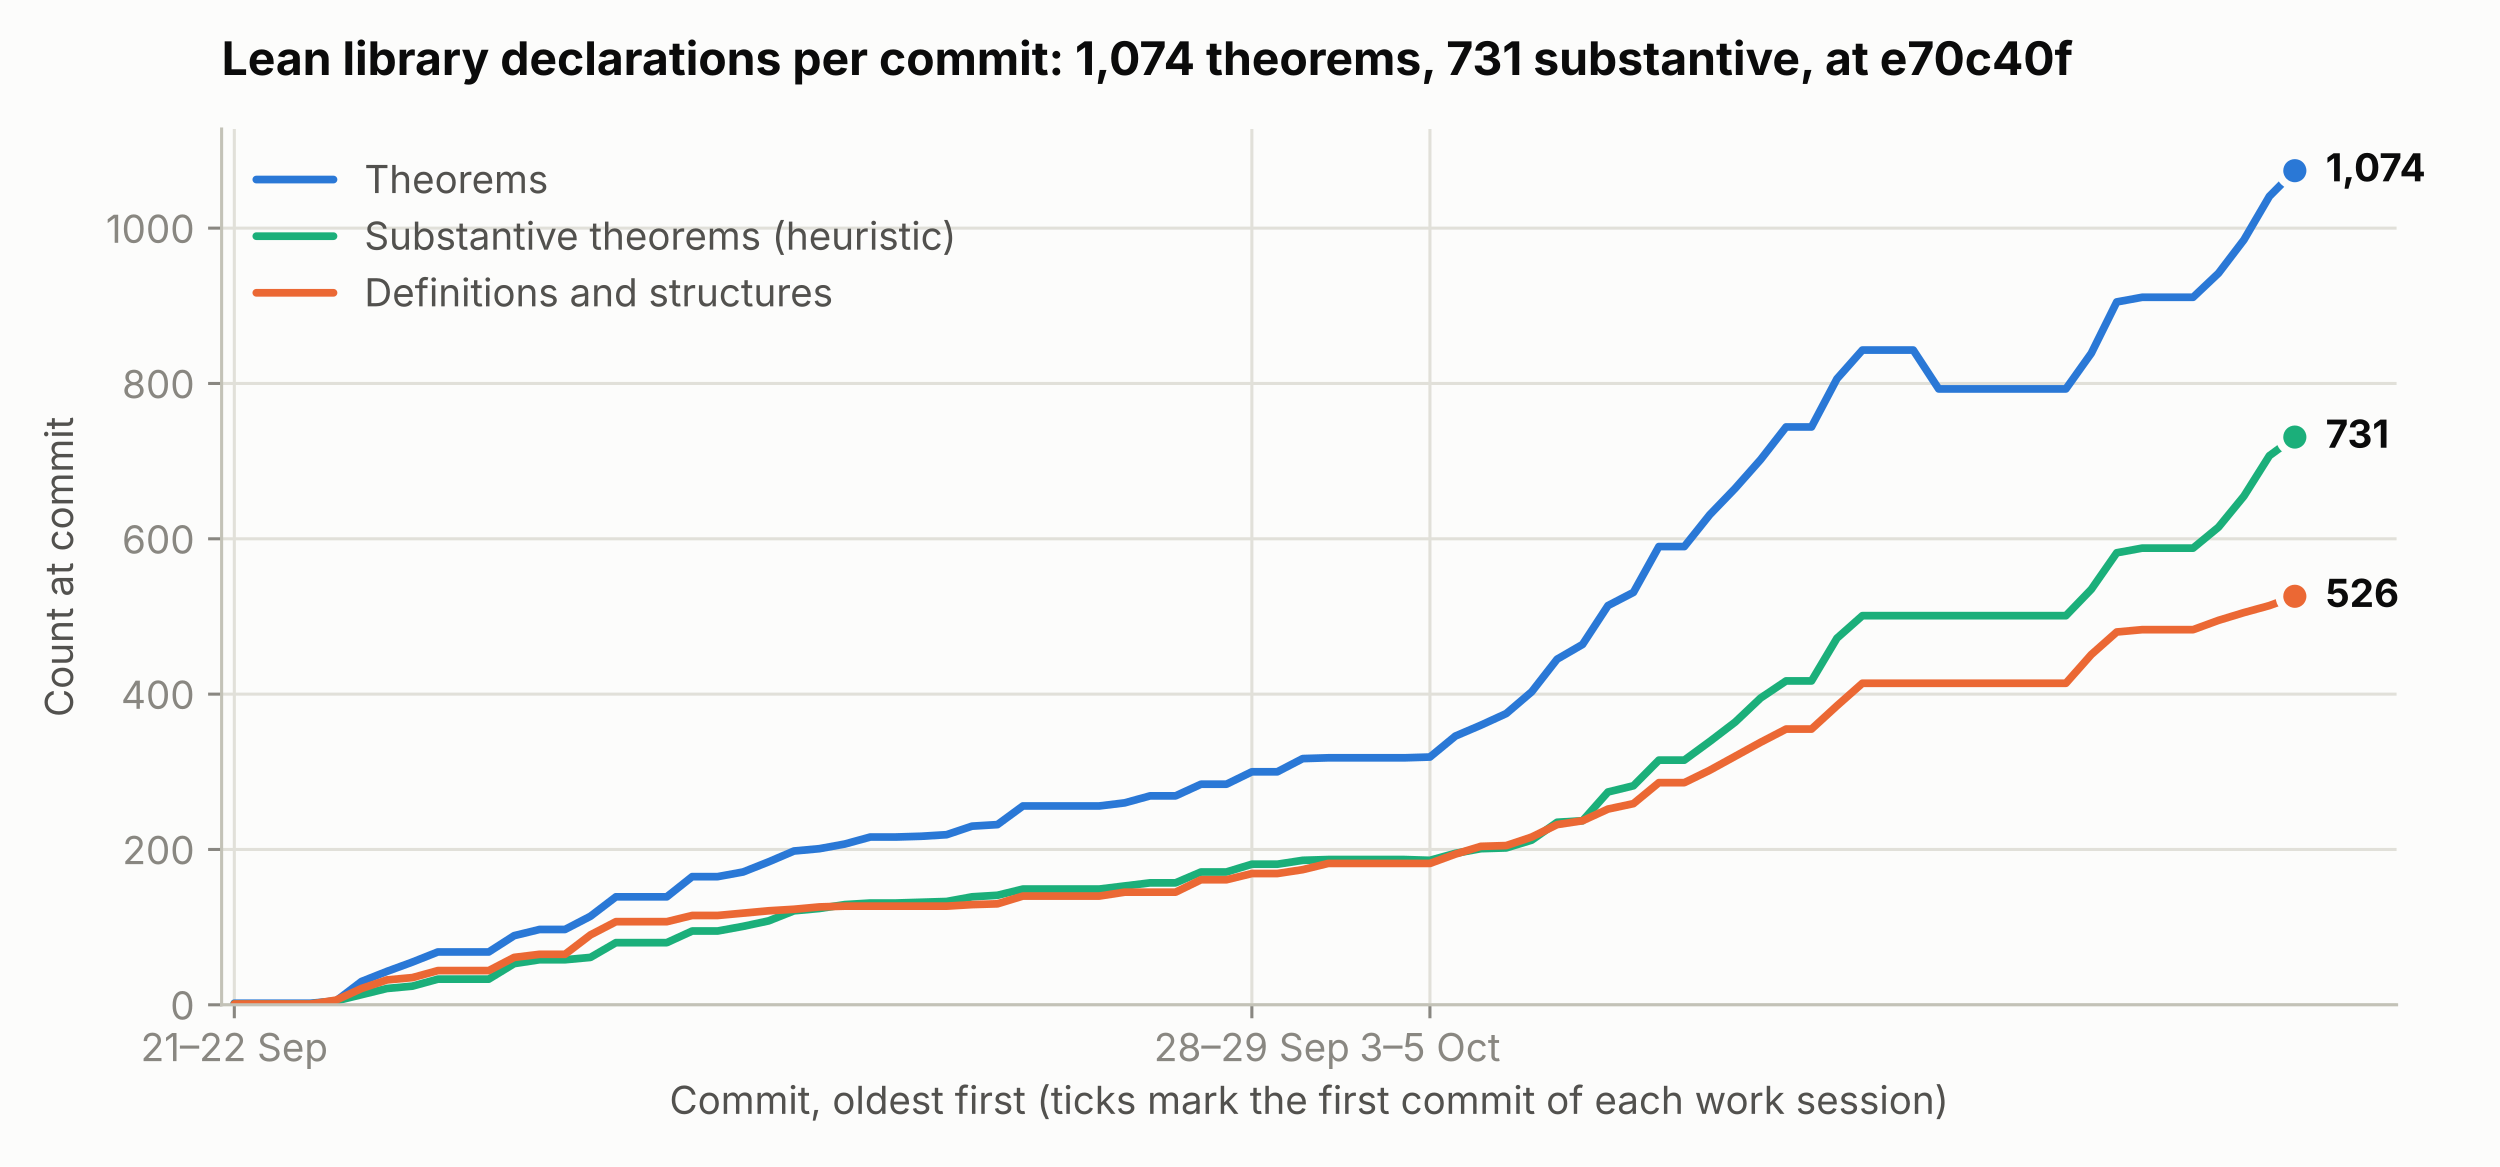
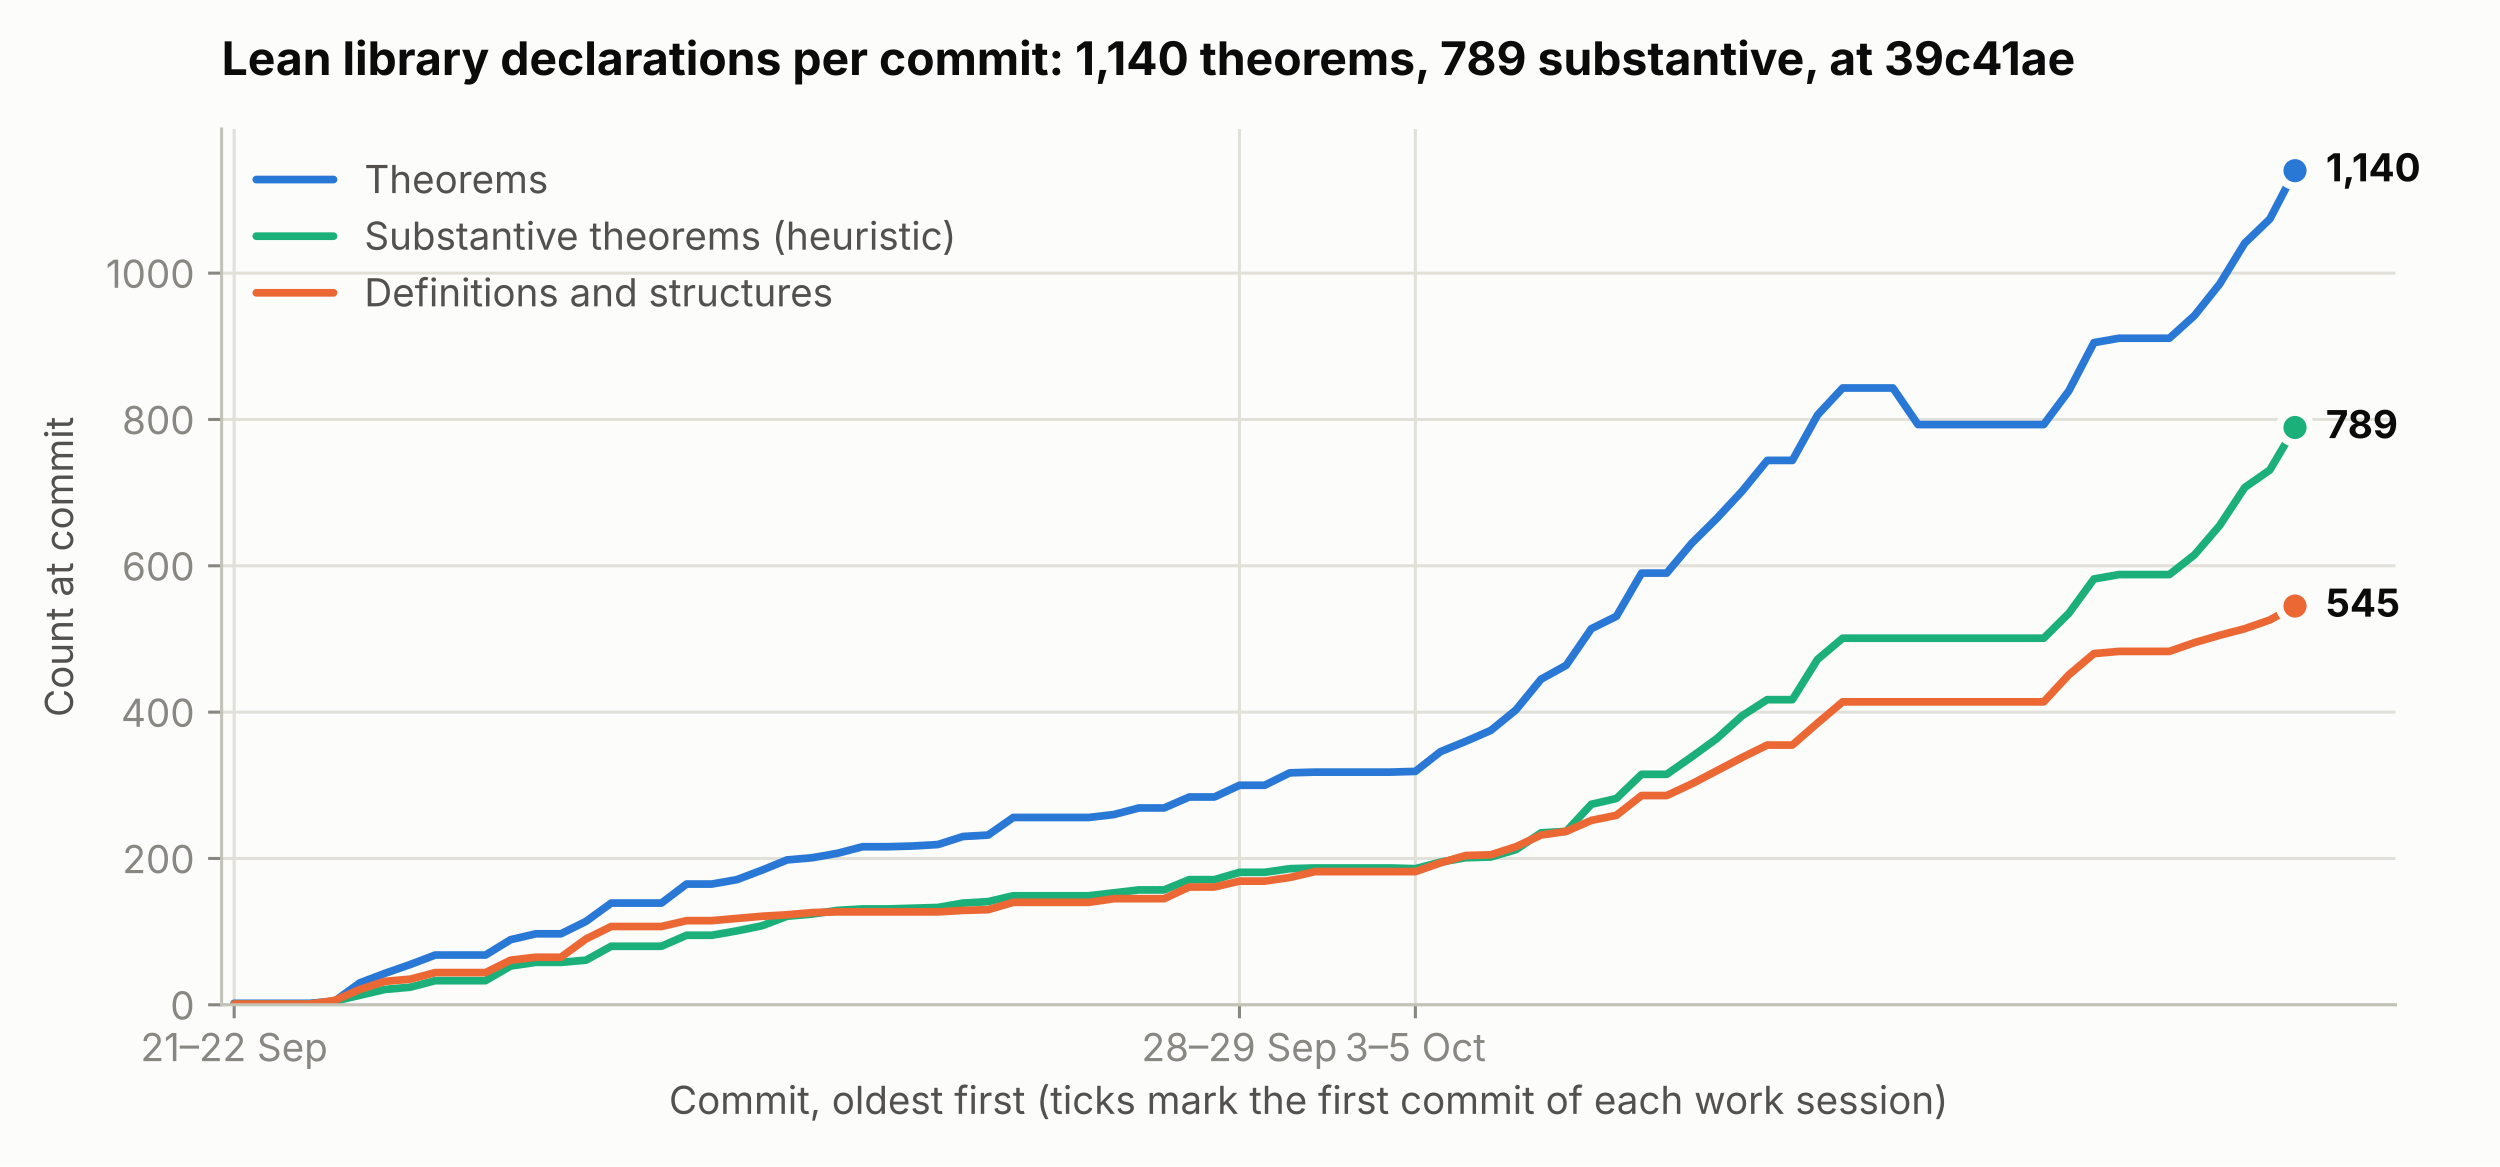
<svg xmlns="http://www.w3.org/2000/svg" xmlns:xlink="http://www.w3.org/1999/xlink" width="648pt" height="302.4pt" viewBox="0 0 648 302.4" version="1.1">
  <defs>
    <style type="text/css">*{stroke-linejoin: round; stroke-linecap: butt}</style>
  </defs>
  <g id="figure_1">
    <g id="patch_1">
      <path d="M 0 302.4 L 648 302.4 L 648 0 L 0 0 z " style="fill: #fcfcfb" />
    </g>
    <g id="axes_1">
      <g id="patch_2">
-         <path d="M 57.44 260.44 L 621.195 260.44 L 621.195 33.44 L 57.44 33.44 z " style="fill: #fcfcfb" />
+         <path d="M 57.44 260.44 L 620.923 260.44 L 620.923 33.44 L 57.44 33.44 z " style="fill: #fcfcfb" />
      </g>
      <g id="matplotlib.axis_1">
        <g id="xtick_1">
          <g id="line2d_1">
-             <path d="M 60.737 260.44 L 60.737 33.44 " clip-path="url(#p46f8d5b8c6)" style="fill: none; stroke: #e1e0d9; stroke-width: 0.8; stroke-linecap: square" />
+             <path d="M 60.697 260.44 L 60.697 33.44 " clip-path="url(#pbfbc16620a)" style="fill: none; stroke: #e1e0d9; stroke-width: 0.8; stroke-linecap: square" />
          </g>
          <g id="line2d_2">
            <defs>
              <path id="m02e6627c96" d="M 0 0 L 0 3.5 " style="stroke: #898781; stroke-width: 0.8" />
            </defs>
            <g>
-               <use xlink:href="#m02e6627c96" x="60.737" y="260.44" style="fill: #898781; stroke: #898781; stroke-width: 0.8" />
+               <use xlink:href="#m02e6627c96" x="60.697" y="260.44" style="fill: #898781; stroke: #898781; stroke-width: 0.8" />
            </g>
          </g>
          <g id="text_1">
-             <text style="font-size: 10px; font-family: 'Inter', 'Helvetica Neue', 'Arial', 'DejaVu Sans', sans-serif; text-anchor: middle; fill: #898781" x="60.737" y="275.038" transform="rotate(-0 60.73681 275.0384)">21–22 Sep</text>
+             <text style="font-size: 10px; font-family: 'Inter', 'Helvetica Neue', 'Arial', 'DejaVu Sans', sans-serif; text-anchor: middle; fill: #898781" x="60.697" y="275.038" transform="rotate(-0 60.69713 275.0384)">21–22 Sep</text>
          </g>
        </g>
        <g id="xtick_2">
          <g id="line2d_3">
-             <path d="M 324.482 260.44 L 324.482 33.44 " clip-path="url(#p46f8d5b8c6)" style="fill: none; stroke: #e1e0d9; stroke-width: 0.8; stroke-linecap: square" />
+             <path d="M 321.267 260.44 L 321.267 33.44 " clip-path="url(#pbfbc16620a)" style="fill: none; stroke: #e1e0d9; stroke-width: 0.8; stroke-linecap: square" />
          </g>
          <g id="line2d_4">
            <g>
-               <use xlink:href="#m02e6627c96" x="324.482" y="260.44" style="fill: #898781; stroke: #898781; stroke-width: 0.8" />
+               <use xlink:href="#m02e6627c96" x="321.267" y="260.44" style="fill: #898781; stroke: #898781; stroke-width: 0.8" />
            </g>
          </g>
          <g id="text_2">
-             <text style="font-size: 10px; font-family: 'Inter', 'Helvetica Neue', 'Arial', 'DejaVu Sans', sans-serif; text-anchor: middle; fill: #898781" x="324.482" y="275.038" transform="rotate(-0 324.4817 275.0384)">28–29 Sep</text>
+             <text style="font-size: 10px; font-family: 'Inter', 'Helvetica Neue', 'Arial', 'DejaVu Sans', sans-serif; text-anchor: middle; fill: #898781" x="321.267" y="275.038" transform="rotate(-0 321.2674 275.0384)">28–29 Sep</text>
          </g>
        </g>
        <g id="xtick_3">
          <g id="line2d_5">
-             <path d="M 370.637 260.44 L 370.637 33.44 " clip-path="url(#p46f8d5b8c6)" style="fill: none; stroke: #e1e0d9; stroke-width: 0.8; stroke-linecap: square" />
+             <path d="M 366.867 260.44 L 366.867 33.44 " clip-path="url(#pbfbc16620a)" style="fill: none; stroke: #e1e0d9; stroke-width: 0.8; stroke-linecap: square" />
          </g>
          <g id="line2d_6">
            <g>
-               <use xlink:href="#m02e6627c96" x="370.637" y="260.44" style="fill: #898781; stroke: #898781; stroke-width: 0.8" />
+               <use xlink:href="#m02e6627c96" x="366.867" y="260.44" style="fill: #898781; stroke: #898781; stroke-width: 0.8" />
            </g>
          </g>
          <g id="text_3">
-             <text style="font-size: 10px; font-family: 'Inter', 'Helvetica Neue', 'Arial', 'DejaVu Sans', sans-serif; text-anchor: middle; fill: #898781" x="370.637" y="275.038" transform="rotate(-0 370.6371 275.0384)">3–5 Oct</text>
+             <text style="font-size: 10px; font-family: 'Inter', 'Helvetica Neue', 'Arial', 'DejaVu Sans', sans-serif; text-anchor: middle; fill: #898781" x="366.867" y="275.038" transform="rotate(-0 366.8671 275.0384)">3–5 Oct</text>
          </g>
        </g>
        <g id="text_4">
-           <text style="font-size: 10px; font-family: 'Inter', 'Helvetica Neue', 'Arial', 'DejaVu Sans', sans-serif; text-anchor: middle; fill: #52514e" x="339.317" y="288.717" transform="rotate(-0 339.3174 288.7166)">Commit, oldest first (ticks mark the first commit of each work session)</text>
+           <text style="font-size: 10px; font-family: 'Inter', 'Helvetica Neue', 'Arial', 'DejaVu Sans', sans-serif; text-anchor: middle; fill: #52514e" x="339.182" y="288.717" transform="rotate(-0 339.1816 288.7166)">Commit, oldest first (ticks mark the first commit of each work session)</text>
        </g>
      </g>
      <g id="matplotlib.axis_2">
        <g id="ytick_1">
          <g id="line2d_7">
-             <path d="M 57.44 260.44 L 621.195 260.44 " clip-path="url(#p46f8d5b8c6)" style="fill: none; stroke: #e1e0d9; stroke-width: 0.8; stroke-linecap: square" />
+             <path d="M 57.44 260.44 L 620.923 260.44 " clip-path="url(#pbfbc16620a)" style="fill: none; stroke: #e1e0d9; stroke-width: 0.8; stroke-linecap: square" />
          </g>
          <g id="line2d_8">
            <defs>
              <path id="mba09e6026b" d="M 0 0 L -3.5 0 " style="stroke: #898781; stroke-width: 0.8" />
            </defs>
            <g>
              <use xlink:href="#mba09e6026b" x="57.44" y="260.44" style="fill: #898781; stroke: #898781; stroke-width: 0.8" />
            </g>
          </g>
          <g id="text_5">
            <text style="font-size: 10px; font-family: 'Inter', 'Helvetica Neue', 'Arial', 'DejaVu Sans', sans-serif; text-anchor: end; fill: #898781" x="50.44" y="264.239" transform="rotate(-0 50.44 264.2392)">0</text>
          </g>
        </g>
        <g id="ytick_2">
          <g id="line2d_9">
-             <path d="M 57.44 220.179 L 621.195 220.179 " clip-path="url(#p46f8d5b8c6)" style="fill: none; stroke: #e1e0d9; stroke-width: 0.8; stroke-linecap: square" />
+             <path d="M 57.44 222.51 L 620.923 222.51 " clip-path="url(#pbfbc16620a)" style="fill: none; stroke: #e1e0d9; stroke-width: 0.8; stroke-linecap: square" />
          </g>
          <g id="line2d_10">
            <g>
-               <use xlink:href="#mba09e6026b" x="57.44" y="220.179" style="fill: #898781; stroke: #898781; stroke-width: 0.8" />
+               <use xlink:href="#mba09e6026b" x="57.44" y="222.51" style="fill: #898781; stroke: #898781; stroke-width: 0.8" />
            </g>
          </g>
          <g id="text_6">
-             <text style="font-size: 10px; font-family: 'Inter', 'Helvetica Neue', 'Arial', 'DejaVu Sans', sans-serif; text-anchor: end; fill: #898781" x="50.44" y="223.978" transform="rotate(-0 50.44 223.9785)">200</text>
+             <text style="font-size: 10px; font-family: 'Inter', 'Helvetica Neue', 'Arial', 'DejaVu Sans', sans-serif; text-anchor: end; fill: #898781" x="50.44" y="226.309" transform="rotate(-0 50.44 226.3095)">200</text>
          </g>
        </g>
        <g id="ytick_3">
          <g id="line2d_11">
-             <path d="M 57.44 179.919 L 621.195 179.919 " clip-path="url(#p46f8d5b8c6)" style="fill: none; stroke: #e1e0d9; stroke-width: 0.8; stroke-linecap: square" />
+             <path d="M 57.44 184.581 L 620.923 184.581 " clip-path="url(#pbfbc16620a)" style="fill: none; stroke: #e1e0d9; stroke-width: 0.8; stroke-linecap: square" />
          </g>
          <g id="line2d_12">
            <g>
-               <use xlink:href="#mba09e6026b" x="57.44" y="179.919" style="fill: #898781; stroke: #898781; stroke-width: 0.8" />
+               <use xlink:href="#mba09e6026b" x="57.44" y="184.581" style="fill: #898781; stroke: #898781; stroke-width: 0.8" />
            </g>
          </g>
          <g id="text_7">
-             <text style="font-size: 10px; font-family: 'Inter', 'Helvetica Neue', 'Arial', 'DejaVu Sans', sans-serif; text-anchor: end; fill: #898781" x="50.44" y="183.718" transform="rotate(-0 50.44 183.7178)">400</text>
+             <text style="font-size: 10px; font-family: 'Inter', 'Helvetica Neue', 'Arial', 'DejaVu Sans', sans-serif; text-anchor: end; fill: #898781" x="50.44" y="188.38" transform="rotate(-0 50.44 188.3797)">400</text>
          </g>
        </g>
        <g id="ytick_4">
          <g id="line2d_13">
-             <path d="M 57.44 139.658 L 621.195 139.658 " clip-path="url(#p46f8d5b8c6)" style="fill: none; stroke: #e1e0d9; stroke-width: 0.8; stroke-linecap: square" />
+             <path d="M 57.44 146.651 L 620.923 146.651 " clip-path="url(#pbfbc16620a)" style="fill: none; stroke: #e1e0d9; stroke-width: 0.8; stroke-linecap: square" />
          </g>
          <g id="line2d_14">
            <g>
-               <use xlink:href="#mba09e6026b" x="57.44" y="139.658" style="fill: #898781; stroke: #898781; stroke-width: 0.8" />
+               <use xlink:href="#mba09e6026b" x="57.44" y="146.651" style="fill: #898781; stroke: #898781; stroke-width: 0.8" />
            </g>
          </g>
          <g id="text_8">
-             <text style="font-size: 10px; font-family: 'Inter', 'Helvetica Neue', 'Arial', 'DejaVu Sans', sans-serif; text-anchor: end; fill: #898781" x="50.44" y="143.457" transform="rotate(-0 50.44 143.4571)">600</text>
+             <text style="font-size: 10px; font-family: 'Inter', 'Helvetica Neue', 'Arial', 'DejaVu Sans', sans-serif; text-anchor: end; fill: #898781" x="50.44" y="150.45" transform="rotate(-0 50.44 150.45)">600</text>
          </g>
        </g>
        <g id="ytick_5">
          <g id="line2d_15">
-             <path d="M 57.44 99.397 L 621.195 99.397 " clip-path="url(#p46f8d5b8c6)" style="fill: none; stroke: #e1e0d9; stroke-width: 0.8; stroke-linecap: square" />
+             <path d="M 57.44 108.721 L 620.923 108.721 " clip-path="url(#pbfbc16620a)" style="fill: none; stroke: #e1e0d9; stroke-width: 0.8; stroke-linecap: square" />
          </g>
          <g id="line2d_16">
            <g>
-               <use xlink:href="#mba09e6026b" x="57.44" y="99.397" style="fill: #898781; stroke: #898781; stroke-width: 0.8" />
+               <use xlink:href="#mba09e6026b" x="57.44" y="108.721" style="fill: #898781; stroke: #898781; stroke-width: 0.8" />
            </g>
          </g>
          <g id="text_9">
-             <text style="font-size: 10px; font-family: 'Inter', 'Helvetica Neue', 'Arial', 'DejaVu Sans', sans-serif; text-anchor: end; fill: #898781" x="50.44" y="103.196" transform="rotate(-0 50.44 103.1963)">800</text>
+             <text style="font-size: 10px; font-family: 'Inter', 'Helvetica Neue', 'Arial', 'DejaVu Sans', sans-serif; text-anchor: end; fill: #898781" x="50.44" y="112.52" transform="rotate(-0 50.44 112.5203)">800</text>
          </g>
        </g>
        <g id="ytick_6">
          <g id="line2d_17">
-             <path d="M 57.44 59.136 L 621.195 59.136 " clip-path="url(#p46f8d5b8c6)" style="fill: none; stroke: #e1e0d9; stroke-width: 0.8; stroke-linecap: square" />
+             <path d="M 57.44 70.791 L 620.923 70.791 " clip-path="url(#pbfbc16620a)" style="fill: none; stroke: #e1e0d9; stroke-width: 0.8; stroke-linecap: square" />
          </g>
          <g id="line2d_18">
            <g>
-               <use xlink:href="#mba09e6026b" x="57.44" y="59.136" style="fill: #898781; stroke: #898781; stroke-width: 0.8" />
+               <use xlink:href="#mba09e6026b" x="57.44" y="70.791" style="fill: #898781; stroke: #898781; stroke-width: 0.8" />
            </g>
          </g>
          <g id="text_10">
-             <text style="font-size: 10px; font-family: 'Inter', 'Helvetica Neue', 'Arial', 'DejaVu Sans', sans-serif; text-anchor: end; fill: #898781" x="50.44" y="62.936" transform="rotate(-0 50.44 62.93562)">1000</text>
+             <text style="font-size: 10px; font-family: 'Inter', 'Helvetica Neue', 'Arial', 'DejaVu Sans', sans-serif; text-anchor: end; fill: #898781" x="50.44" y="74.591" transform="rotate(-0 50.44 74.59053)">1000</text>
          </g>
        </g>
        <g id="text_11">
          <text style="font-size: 10px; font-family: 'Inter', 'Helvetica Neue', 'Arial', 'DejaVu Sans', sans-serif; text-anchor: middle; fill: #52514e" x="18.91" y="146.94" transform="rotate(-90 18.91031 146.94)">Count at commit</text>
        </g>
      </g>
      <g id="line2d_19">
-         <path d="M 60.737 260.037 L 67.33 260.037 L 73.924 260.037 L 80.518 260.037 L 87.111 259.433 L 93.705 254.401 L 100.299 251.784 L 106.892 249.368 L 113.486 246.751 L 120.079 246.751 L 126.673 246.751 L 133.267 242.524 L 139.86 240.914 L 146.454 240.914 L 153.048 237.491 L 159.641 232.459 L 166.235 232.459 L 172.828 232.459 L 179.422 227.225 L 186.016 227.225 L 192.609 226.017 L 199.203 223.4 L 205.797 220.582 L 212.39 219.978 L 218.984 218.77 L 225.577 216.958 L 232.171 216.958 L 238.765 216.757 L 245.358 216.355 L 251.952 214.14 L 258.545 213.738 L 265.139 208.906 L 271.733 208.906 L 278.326 208.906 L 284.92 208.906 L 291.514 208.101 L 298.107 206.289 L 304.701 206.289 L 311.294 203.27 L 317.888 203.27 L 324.482 200.049 L 331.075 200.049 L 337.669 196.627 L 344.263 196.425 L 350.856 196.425 L 357.45 196.425 L 364.043 196.425 L 370.637 196.224 L 377.231 190.789 L 383.824 187.971 L 390.418 184.951 L 397.012 179.315 L 403.605 170.86 L 410.199 167.035 L 416.792 156.97 L 423.386 153.548 L 429.98 141.671 L 436.573 141.671 L 443.167 133.417 L 449.761 126.573 L 456.354 119.125 L 462.948 110.67 L 469.541 110.67 L 476.135 98.189 L 482.729 90.741 L 489.322 90.741 L 495.916 90.741 L 502.51 100.806 L 509.103 100.806 L 515.697 100.806 L 522.29 100.806 L 528.884 100.806 L 535.478 100.806 L 542.071 91.546 L 548.665 78.26 L 555.259 77.052 L 561.852 77.052 L 568.446 77.052 L 575.039 70.812 L 581.633 62.156 L 588.227 50.883 L 594.82 44.24 " clip-path="url(#p46f8d5b8c6)" style="fill: none; stroke: #2a78d6; stroke-width: 2; stroke-linecap: round" />
+         <path d="M 60.697 260.061 L 67.211 260.061 L 73.726 260.061 L 80.24 260.061 L 86.754 259.492 L 93.268 254.751 L 99.783 252.285 L 106.297 250.009 L 112.811 247.544 L 119.325 247.544 L 125.84 247.544 L 132.354 243.561 L 138.868 242.044 L 145.382 242.044 L 151.897 238.82 L 158.411 234.079 L 164.925 234.079 L 171.439 234.079 L 177.954 229.148 L 184.468 229.148 L 190.982 228.01 L 197.496 225.545 L 204.011 222.89 L 210.525 222.321 L 217.039 221.183 L 223.554 219.476 L 230.068 219.476 L 236.582 219.286 L 243.096 218.907 L 249.611 216.821 L 256.125 216.442 L 262.639 211.89 L 269.153 211.89 L 275.668 211.89 L 282.182 211.89 L 288.696 211.131 L 295.21 209.425 L 301.725 209.425 L 308.239 206.58 L 314.753 206.58 L 321.267 203.545 L 327.782 203.545 L 334.296 200.321 L 340.81 200.132 L 347.324 200.132 L 353.839 200.132 L 360.353 200.132 L 366.867 199.942 L 373.381 194.822 L 379.896 192.166 L 386.41 189.322 L 392.924 184.012 L 399.438 176.046 L 405.953 172.443 L 412.467 162.961 L 418.981 159.737 L 425.495 148.547 L 432.01 148.547 L 438.524 140.772 L 445.038 134.324 L 451.552 127.307 L 458.067 119.341 L 464.581 119.341 L 471.095 107.583 L 477.609 100.566 L 484.124 100.566 L 490.638 100.566 L 497.152 110.049 L 503.667 110.049 L 510.181 110.049 L 516.695 110.049 L 523.209 110.049 L 529.724 110.049 L 536.238 101.325 L 542.752 88.808 L 549.266 87.67 L 555.781 87.67 L 562.295 87.67 L 568.809 81.791 L 575.323 73.636 L 581.838 63.016 L 588.352 56.757 L 594.866 44.24 " clip-path="url(#pbfbc16620a)" style="fill: none; stroke: #2a78d6; stroke-width: 2; stroke-linecap: round" />
      </g>
      <g id="line2d_20">
        <defs>
          <path id="m0a6db412ab" d="M 0 4 C 1.061 4 2.078 3.579 2.828 2.828 C 3.579 2.078 4 1.061 4 0 C 4 -1.061 3.579 -2.078 2.828 -2.828 C 2.078 -3.579 1.061 -4 0 -4 C -1.061 -4 -2.078 -3.579 -2.828 -2.828 C -3.579 -2.078 -4 -1.061 -4 0 C -4 1.061 -3.579 2.078 -2.828 2.828 C -2.078 3.579 -1.061 4 0 4 z " style="stroke: #fcfcfb; stroke-width: 2" />
        </defs>
-         <g clip-path="url(#p46f8d5b8c6)">
-           <use xlink:href="#m0a6db412ab" x="594.82" y="44.24" style="fill: #2a78d6; stroke: #fcfcfb; stroke-width: 2" />
+         <g clip-path="url(#pbfbc16620a)">
+           <use xlink:href="#m0a6db412ab" x="594.866" y="44.24" style="fill: #2a78d6; stroke: #fcfcfb; stroke-width: 2" />
        </g>
      </g>
      <g id="line2d_21">
-         <path d="M 60.737 260.239 L 67.33 260.239 L 73.924 260.239 L 80.518 260.239 L 87.111 259.433 L 93.705 257.823 L 100.299 256.213 L 106.892 255.609 L 113.486 253.797 L 120.079 253.797 L 126.673 253.797 L 133.267 249.771 L 139.86 248.764 L 146.454 248.764 L 153.048 248.16 L 159.641 244.336 L 166.235 244.336 L 172.828 244.336 L 179.422 241.316 L 186.016 241.316 L 192.609 240.108 L 199.203 238.699 L 205.797 236.082 L 212.39 235.478 L 218.984 234.472 L 225.577 234.069 L 232.171 234.069 L 238.765 233.868 L 245.358 233.667 L 251.952 232.459 L 258.545 232.056 L 265.139 230.446 L 271.733 230.446 L 278.326 230.446 L 284.92 230.446 L 291.514 229.641 L 298.107 228.835 L 304.701 228.835 L 311.294 226.017 L 317.888 226.017 L 324.482 224.004 L 331.075 224.004 L 337.669 222.998 L 344.263 222.796 L 350.856 222.796 L 357.45 222.796 L 364.043 222.796 L 370.637 222.998 L 377.231 221.186 L 383.824 219.978 L 390.418 219.777 L 397.012 217.764 L 403.605 213.134 L 410.199 212.731 L 416.792 205.283 L 423.386 203.672 L 429.98 197.029 L 436.573 197.029 L 443.167 192.198 L 449.761 187.165 L 456.354 180.925 L 462.948 176.496 L 469.541 176.496 L 476.135 165.425 L 482.729 159.587 L 489.322 159.587 L 495.916 159.587 L 502.51 159.587 L 509.103 159.587 L 515.697 159.587 L 522.29 159.587 L 528.884 159.587 L 535.478 159.587 L 542.071 152.743 L 548.665 143.281 L 555.259 142.073 L 561.852 142.073 L 568.446 142.073 L 575.039 136.638 L 581.633 128.586 L 588.227 118.118 L 594.82 113.287 " clip-path="url(#p46f8d5b8c6)" style="fill: none; stroke: #1baf7a; stroke-width: 2; stroke-linecap: round" />
+         <path d="M 60.697 260.25 L 67.211 260.25 L 73.726 260.25 L 80.24 260.25 L 86.754 259.492 L 93.268 257.975 L 99.783 256.457 L 106.297 255.888 L 112.811 254.182 L 119.325 254.182 L 125.84 254.182 L 132.354 250.389 L 138.868 249.44 L 145.382 249.44 L 151.897 248.871 L 158.411 245.268 L 164.925 245.268 L 171.439 245.268 L 177.954 242.423 L 184.468 242.423 L 190.982 241.285 L 197.496 239.958 L 204.011 237.493 L 210.525 236.924 L 217.039 235.975 L 223.554 235.596 L 230.068 235.596 L 236.582 235.406 L 243.096 235.217 L 249.611 234.079 L 256.125 233.7 L 262.639 232.182 L 269.153 232.182 L 275.668 232.182 L 282.182 232.182 L 288.696 231.424 L 295.21 230.665 L 301.725 230.665 L 308.239 228.01 L 314.753 228.01 L 321.267 226.114 L 327.782 226.114 L 334.296 225.165 L 340.81 224.976 L 347.324 224.976 L 353.839 224.976 L 360.353 224.976 L 366.867 225.165 L 373.381 223.459 L 379.896 222.321 L 386.41 222.131 L 392.924 220.234 L 399.438 215.873 L 405.953 215.493 L 412.467 208.476 L 418.981 206.959 L 425.495 200.701 L 432.01 200.701 L 438.524 196.149 L 445.038 191.408 L 451.552 185.529 L 458.067 181.356 L 464.581 181.356 L 471.095 170.926 L 477.609 165.426 L 484.124 165.426 L 490.638 165.426 L 497.152 165.426 L 503.667 165.426 L 510.181 165.426 L 516.695 165.426 L 523.209 165.426 L 529.724 165.426 L 536.238 158.978 L 542.752 150.064 L 549.266 148.927 L 555.781 148.927 L 562.295 148.927 L 568.809 143.806 L 575.323 136.22 L 581.838 126.358 L 588.352 121.807 L 594.866 110.807 " clip-path="url(#pbfbc16620a)" style="fill: none; stroke: #1baf7a; stroke-width: 2; stroke-linecap: round" />
      </g>
      <g id="line2d_22">
        <defs>
          <path id="m3a7581996c" d="M 0 4 C 1.061 4 2.078 3.579 2.828 2.828 C 3.579 2.078 4 1.061 4 0 C 4 -1.061 3.579 -2.078 2.828 -2.828 C 2.078 -3.579 1.061 -4 0 -4 C -1.061 -4 -2.078 -3.579 -2.828 -2.828 C -3.579 -2.078 -4 -1.061 -4 0 C -4 1.061 -3.579 2.078 -2.828 2.828 C -2.078 3.579 -1.061 4 0 4 z " style="stroke: #fcfcfb; stroke-width: 2" />
        </defs>
-         <g clip-path="url(#p46f8d5b8c6)">
-           <use xlink:href="#m3a7581996c" x="594.82" y="113.287" style="fill: #1baf7a; stroke: #fcfcfb; stroke-width: 2" />
+         <g clip-path="url(#pbfbc16620a)">
+           <use xlink:href="#m3a7581996c" x="594.866" y="110.807" style="fill: #1baf7a; stroke: #fcfcfb; stroke-width: 2" />
        </g>
      </g>
      <g id="line2d_23">
-         <path d="M 60.737 260.239 L 67.33 260.239 L 73.924 260.239 L 80.518 260.239 L 87.111 259.232 L 93.705 256.213 L 100.299 253.998 L 106.892 253.394 L 113.486 251.583 L 120.079 251.583 L 126.673 251.583 L 133.267 248.16 L 139.86 247.355 L 146.454 247.355 L 153.048 242.323 L 159.641 238.901 L 166.235 238.901 L 172.828 238.901 L 179.422 237.29 L 186.016 237.29 L 192.609 236.686 L 199.203 236.082 L 205.797 235.68 L 212.39 235.076 L 218.984 234.874 L 225.577 234.874 L 232.171 234.874 L 238.765 234.874 L 245.358 234.874 L 251.952 234.472 L 258.545 234.271 L 265.139 232.257 L 271.733 232.257 L 278.326 232.257 L 284.92 232.257 L 291.514 231.251 L 298.107 231.251 L 304.701 231.251 L 311.294 228.03 L 317.888 228.03 L 324.482 226.42 L 331.075 226.42 L 337.669 225.413 L 344.263 223.803 L 350.856 223.803 L 357.45 223.803 L 364.043 223.803 L 370.637 223.803 L 377.231 221.387 L 383.824 219.374 L 390.418 219.173 L 397.012 216.958 L 403.605 213.738 L 410.199 212.731 L 416.792 209.711 L 423.386 208.302 L 429.98 202.867 L 436.573 202.867 L 443.167 199.646 L 449.761 196.023 L 456.354 192.399 L 462.948 188.977 L 469.541 188.977 L 476.135 182.938 L 482.729 177.1 L 489.322 177.1 L 495.916 177.1 L 502.51 177.1 L 509.103 177.1 L 515.697 177.1 L 522.29 177.1 L 528.884 177.1 L 535.478 177.1 L 542.071 169.652 L 548.665 163.814 L 555.259 163.21 L 561.852 163.21 L 568.446 163.21 L 575.039 160.795 L 581.633 158.782 L 588.227 156.97 L 594.82 154.554 " clip-path="url(#p46f8d5b8c6)" style="fill: none; stroke: #eb6834; stroke-width: 2; stroke-linecap: round" />
+         <path d="M 60.697 260.25 L 67.211 260.25 L 73.726 260.25 L 80.24 260.25 L 86.754 259.302 L 93.268 256.457 L 99.783 254.371 L 106.297 253.802 L 112.811 252.095 L 119.325 252.095 L 125.84 252.095 L 132.354 248.871 L 138.868 248.113 L 145.382 248.113 L 151.897 243.372 L 158.411 240.148 L 164.925 240.148 L 171.439 240.148 L 177.954 238.63 L 184.468 238.63 L 190.982 238.061 L 197.496 237.493 L 204.011 237.113 L 210.525 236.544 L 217.039 236.355 L 223.554 236.355 L 230.068 236.355 L 236.582 236.355 L 243.096 236.355 L 249.611 235.975 L 256.125 235.786 L 262.639 233.889 L 269.153 233.889 L 275.668 233.889 L 282.182 233.889 L 288.696 232.941 L 295.21 232.941 L 301.725 232.941 L 308.239 229.907 L 314.753 229.907 L 321.267 228.389 L 327.782 228.389 L 334.296 227.441 L 340.81 225.924 L 347.324 225.924 L 353.839 225.924 L 360.353 225.924 L 366.867 225.924 L 373.381 223.648 L 379.896 221.752 L 386.41 221.562 L 392.924 219.476 L 399.438 216.442 L 405.953 215.493 L 412.467 212.649 L 418.981 211.321 L 425.495 206.2 L 432.01 206.2 L 438.524 203.166 L 445.038 199.752 L 451.552 196.339 L 458.067 193.115 L 464.581 193.115 L 471.095 187.425 L 477.609 181.925 L 484.124 181.925 L 490.638 181.925 L 497.152 181.925 L 503.667 181.925 L 510.181 181.925 L 516.695 181.925 L 523.209 181.925 L 529.724 181.925 L 536.238 174.908 L 542.752 169.409 L 549.266 168.84 L 555.781 168.84 L 562.295 168.84 L 568.809 166.564 L 575.323 164.667 L 581.838 162.961 L 588.352 160.685 L 594.866 157.081 " clip-path="url(#pbfbc16620a)" style="fill: none; stroke: #eb6834; stroke-width: 2; stroke-linecap: round" />
      </g>
      <g id="line2d_24">
        <defs>
          <path id="mdf5fe9879e" d="M 0 4 C 1.061 4 2.078 3.579 2.828 2.828 C 3.579 2.078 4 1.061 4 0 C 4 -1.061 3.579 -2.078 2.828 -2.828 C 2.078 -3.579 1.061 -4 0 -4 C -1.061 -4 -2.078 -3.579 -2.828 -2.828 C -3.579 -2.078 -4 -1.061 -4 0 C -4 1.061 -3.579 2.078 -2.828 2.828 C -2.078 3.579 -1.061 4 0 4 z " style="stroke: #fcfcfb; stroke-width: 2" />
        </defs>
-         <g clip-path="url(#p46f8d5b8c6)">
-           <use xlink:href="#mdf5fe9879e" x="594.82" y="154.554" style="fill: #eb6834; stroke: #fcfcfb; stroke-width: 2" />
+         <g clip-path="url(#pbfbc16620a)">
+           <use xlink:href="#mdf5fe9879e" x="594.866" y="157.081" style="fill: #eb6834; stroke: #fcfcfb; stroke-width: 2" />
        </g>
      </g>
      <g id="patch_3">
        <path d="M 57.44 260.44 L 57.44 33.44 " style="fill: none; stroke: #c3c2b7; stroke-width: 0.8; stroke-linejoin: miter; stroke-linecap: square" />
      </g>
      <g id="patch_4">
-         <path d="M 57.44 260.44 L 621.195 260.44 " style="fill: none; stroke: #c3c2b7; stroke-width: 0.8; stroke-linejoin: miter; stroke-linecap: square" />
+         <path d="M 57.44 260.44 L 620.923 260.44 " style="fill: none; stroke: #c3c2b7; stroke-width: 0.8; stroke-linejoin: miter; stroke-linecap: square" />
      </g>
      <g id="text_12">
-         <text style="font-weight: 700; font-size: 10px; font-family: 'Inter', 'Helvetica Neue', 'Arial', 'DejaVu Sans', sans-serif; text-anchor: start; fill: #0b0b0b" x="602.82" y="46.999" transform="rotate(-0 602.8202 46.99931)">1,074</text>
+         <text style="font-weight: 700; font-size: 10px; font-family: 'Inter', 'Helvetica Neue', 'Arial', 'DejaVu Sans', sans-serif; text-anchor: start; fill: #0b0b0b" x="602.866" y="47" transform="rotate(-0 602.8661 46.99987)">1,140</text>
      </g>
      <g id="text_13">
-         <text style="font-weight: 700; font-size: 10px; font-family: 'Inter', 'Helvetica Neue', 'Arial', 'DejaVu Sans', sans-serif; text-anchor: start; fill: #0b0b0b" x="602.82" y="116.046" transform="rotate(-0 602.8202 116.0464)">731</text>
+         <text style="font-weight: 700; font-size: 10px; font-family: 'Inter', 'Helvetica Neue', 'Arial', 'DejaVu Sans', sans-serif; text-anchor: start; fill: #0b0b0b" x="602.866" y="113.567" transform="rotate(-0 602.8661 113.5666)">789</text>
      </g>
      <g id="text_14">
-         <text style="font-weight: 700; font-size: 10px; font-family: 'Inter', 'Helvetica Neue', 'Arial', 'DejaVu Sans', sans-serif; text-anchor: start; fill: #0b0b0b" x="602.82" y="157.314" transform="rotate(-0 602.8202 157.3137)">526</text>
+         <text style="font-weight: 700; font-size: 10px; font-family: 'Inter', 'Helvetica Neue', 'Arial', 'DejaVu Sans', sans-serif; text-anchor: start; fill: #0b0b0b" x="602.866" y="159.841" transform="rotate(-0 602.8661 159.8408)">545</text>
      </g>
      <g id="text_15">
-         <text style="font-weight: 700; font-size: 12px; font-family: 'Inter', 'Helvetica Neue', 'Arial', 'DejaVu Sans', sans-serif; text-anchor: start; fill: #0b0b0b" x="57.44" y="19.44" transform="rotate(-0 57.44 19.44)">Lean library declarations per commit: 1,074 theorems, 731 substantive, at e70c40f</text>
+         <text style="font-weight: 700; font-size: 12px; font-family: 'Inter', 'Helvetica Neue', 'Arial', 'DejaVu Sans', sans-serif; text-anchor: start; fill: #0b0b0b" x="57.44" y="19.44" transform="rotate(-0 57.44 19.44)">Lean library declarations per commit: 1,140 theorems, 789 substantive, at 39c41ae</text>
      </g>
      <g id="legend_1">
        <g id="line2d_25">
          <path d="M 66.44 46.538 L 76.44 46.538 L 86.44 46.538 " style="fill: none; stroke: #2a78d6; stroke-width: 2; stroke-linecap: round" />
        </g>
        <g id="text_16">
          <text style="font-size: 10px; font-family: 'Inter', 'Helvetica Neue', 'Arial', 'DejaVu Sans', sans-serif; text-anchor: start; fill: #52514e" x="94.44" y="50.038" transform="rotate(-0 94.44 50.03844)">Theorems</text>
        </g>
        <g id="line2d_26">
          <path d="M 66.44 61.217 L 76.44 61.217 L 86.44 61.217 " style="fill: none; stroke: #1baf7a; stroke-width: 2; stroke-linecap: round" />
        </g>
        <g id="text_17">
          <text style="font-size: 10px; font-family: 'Inter', 'Helvetica Neue', 'Arial', 'DejaVu Sans', sans-serif; text-anchor: start; fill: #52514e" x="94.44" y="64.717" transform="rotate(-0 94.44 64.71656)">Substantive theorems (heuristic)</text>
        </g>
        <g id="line2d_27">
          <path d="M 66.44 75.895 L 76.44 75.895 L 86.44 75.895 " style="fill: none; stroke: #eb6834; stroke-width: 2; stroke-linecap: round" />
        </g>
        <g id="text_18">
          <text style="font-size: 10px; font-family: 'Inter', 'Helvetica Neue', 'Arial', 'DejaVu Sans', sans-serif; text-anchor: start; fill: #52514e" x="94.44" y="79.395" transform="rotate(-0 94.44 79.39469)">Definitions and structures</text>
        </g>
      </g>
    </g>
  </g>
  <defs>
-     <clipPath id="p46f8d5b8c6">
-       <rect x="57.44" y="33.44" width="563.755" height="227" />
+     <clipPath id="pbfbc16620a">
+       <rect x="57.44" y="33.44" width="563.483" height="227" />
    </clipPath>
  </defs>
</svg>
